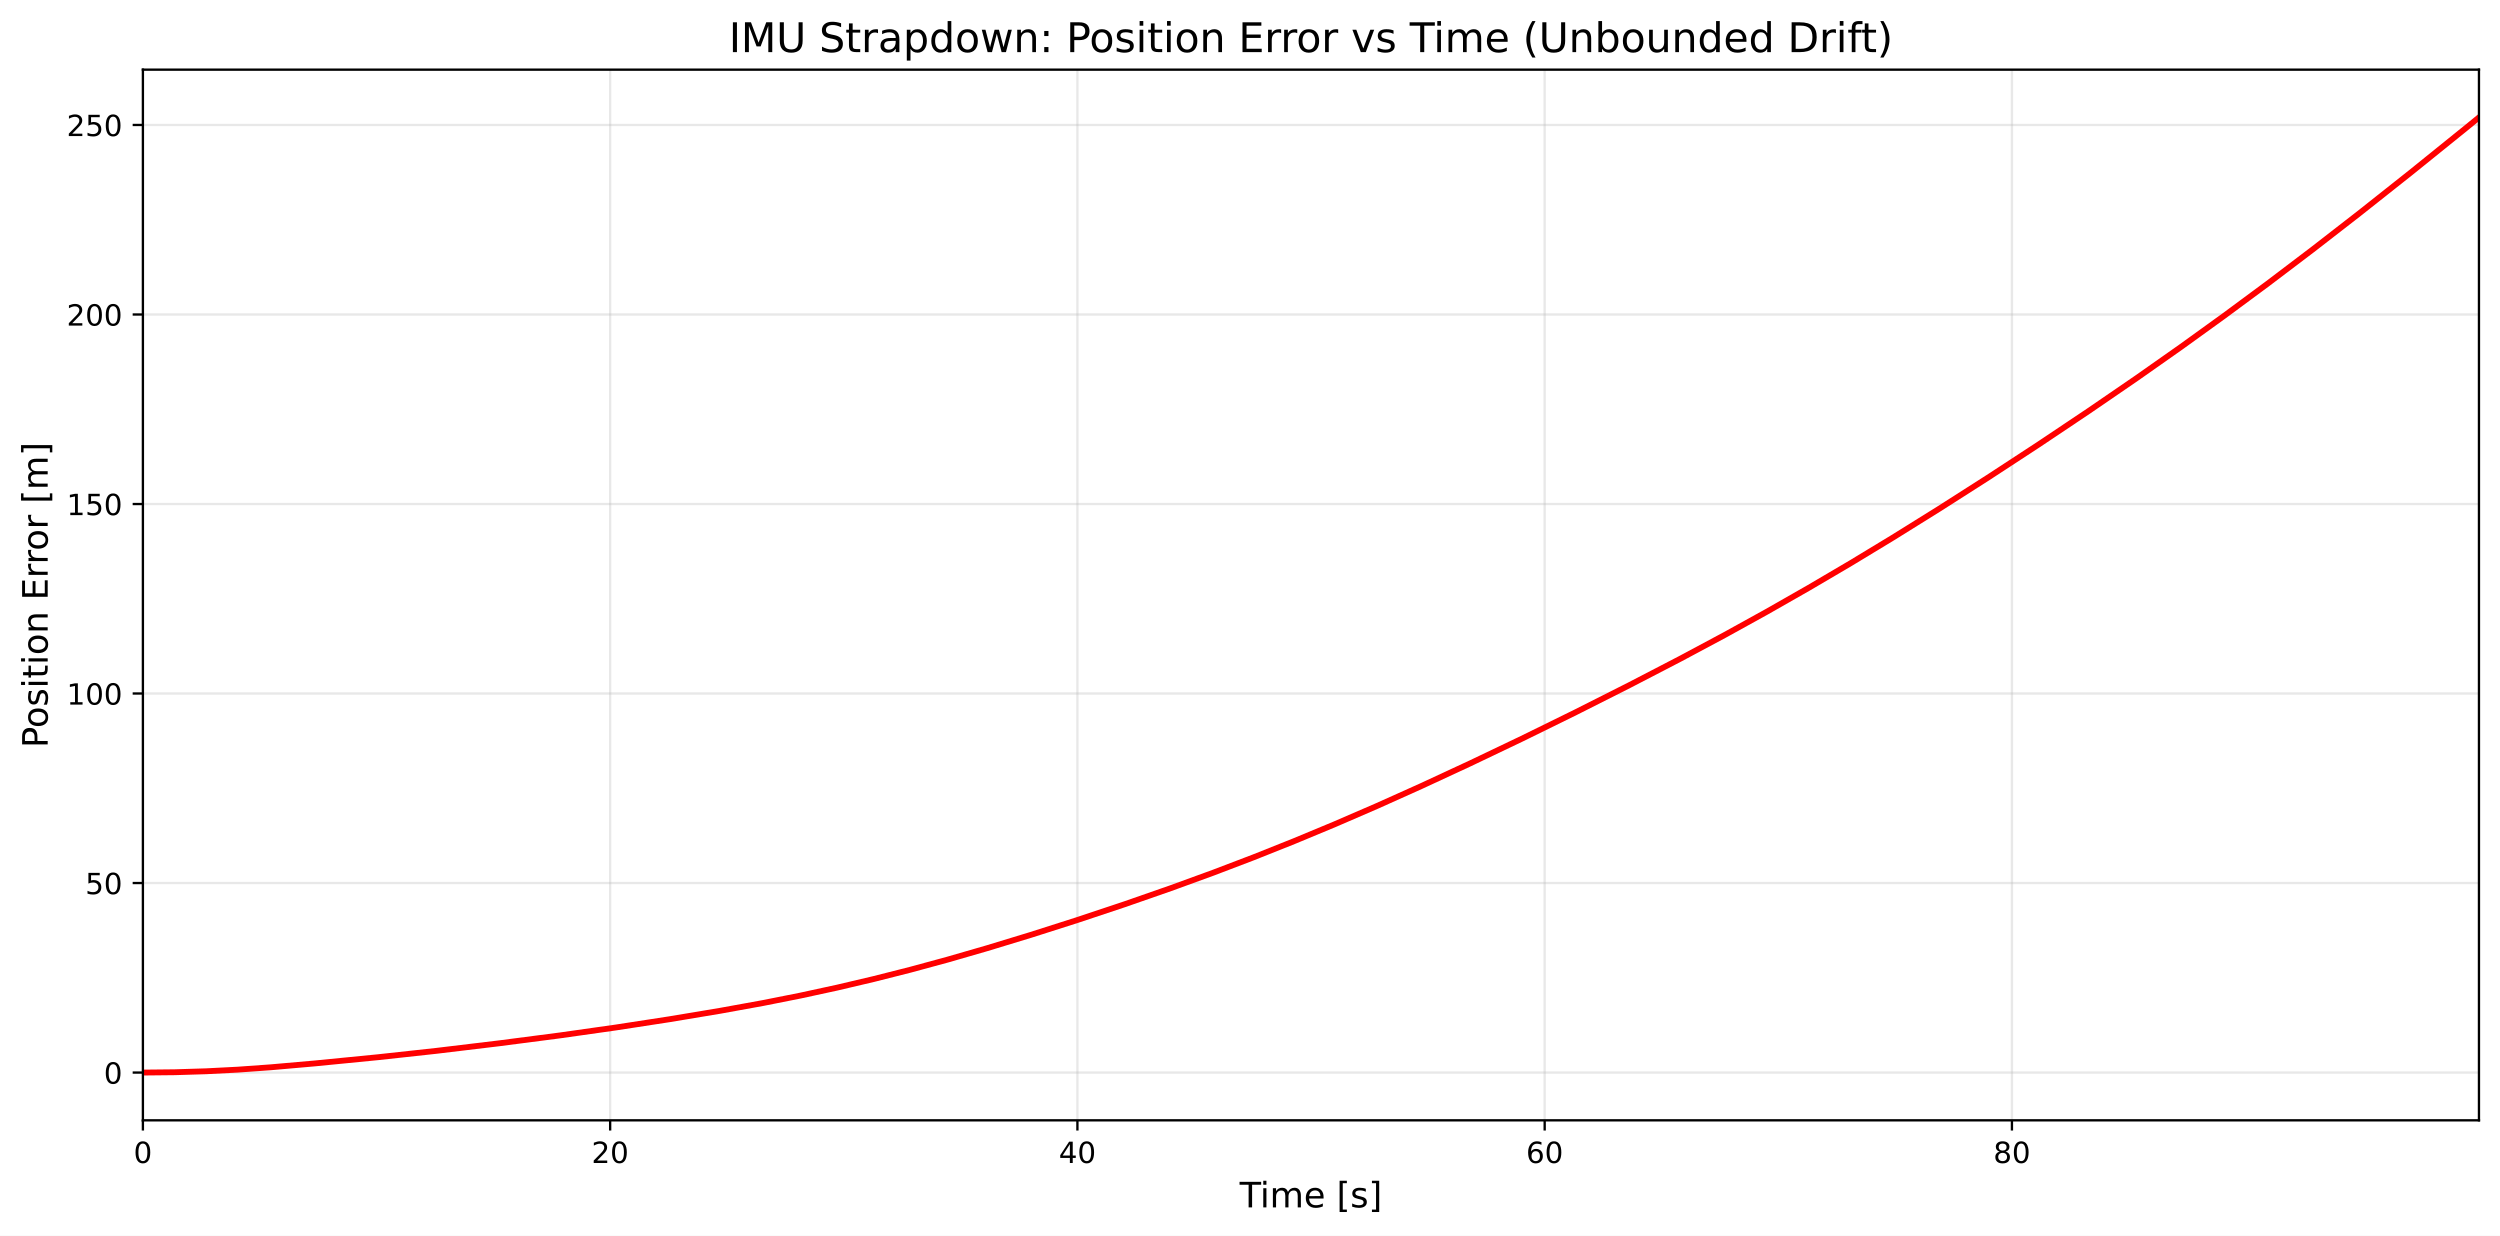
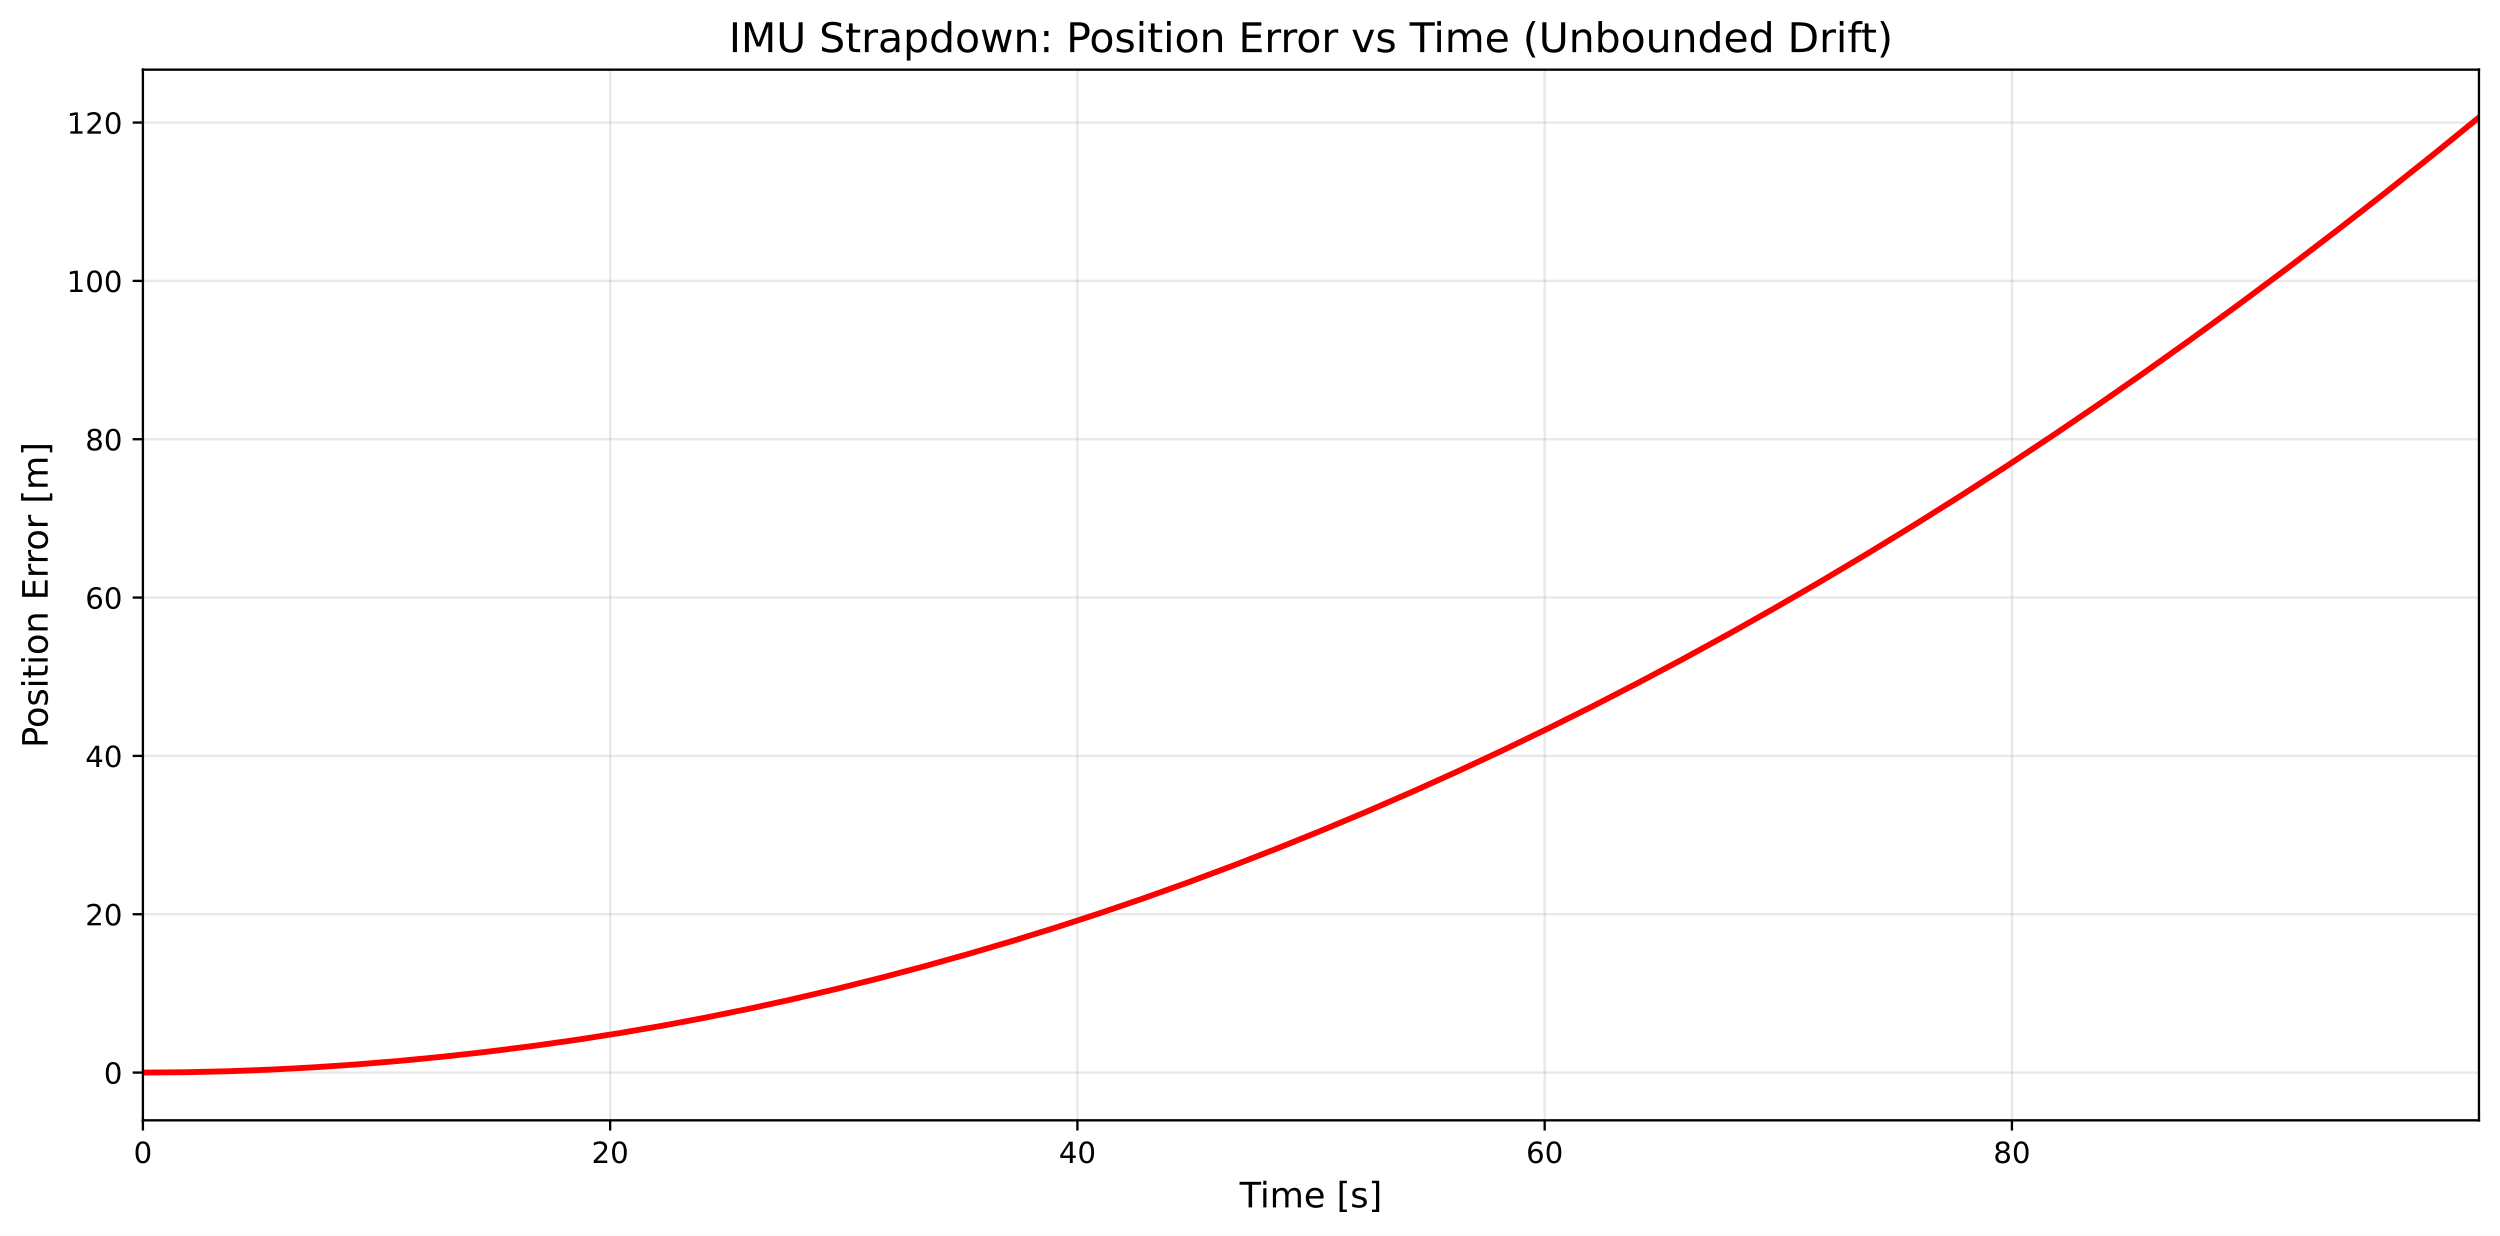
<svg xmlns="http://www.w3.org/2000/svg" xmlns:xlink="http://www.w3.org/1999/xlink" width="855.551pt" height="422.89pt" viewBox="0 0 855.551 422.89" version="1.1">
  <defs>
    <style type="text/css">*{stroke-linejoin: round; stroke-linecap: butt}</style>
  </defs>
  <g id="figure_1">
    <g id="patch_1">
      <path d="M 0 422.89  L 855.551 422.89  L 855.551 0  L 0 0  z " style="fill: #ffffff" />
    </g>
    <g id="axes_1">
      <g id="patch_2">
        <path d="M 48.901 383.398  L 848.351 383.398  L 848.351 23.838  L 48.901 23.838  z " style="fill: #ffffff" />
      </g>
      <g id="matplotlib.axis_1">
        <g id="xtick_1">
          <g id="line2d_1">
-             <path d="M 48.901 383.398  L 48.901 23.838  " clip-path="url(#pae8becf2b4)" style="fill: none; stroke: #b0b0b0; stroke-opacity: 0.3; stroke-width: 0.8; stroke-linecap: square" />
+             <path d="M 48.901 383.398  L 48.901 23.838  " clip-path="url(#p29dceba32c)" style="fill: none; stroke: #b0b0b0; stroke-opacity: 0.3; stroke-width: 0.8; stroke-linecap: square" />
          </g>
          <g id="line2d_2">
            <defs>
-               <path id="ma3793e464b" d="M 0 0  L 0 3.5  " style="stroke: #000000; stroke-width: 0.8" />
+               <path id="m35b9014c59" d="M 0 0  L 0 3.5  " style="stroke: #000000; stroke-width: 0.8" />
            </defs>
            <g>
-               <use xlink:href="#ma3793e464b" x="48.901" y="383.398" style="stroke: #000000; stroke-width: 0.8" />
+               <use xlink:href="#m35b9014c59" x="48.901" y="383.398" style="stroke: #000000; stroke-width: 0.8" />
            </g>
          </g>
          <g id="text_1">
            <g transform="translate(45.72 397.9962) scale(0.1 -0.1)">
              <defs>
                <path id="DejaVuSans-30" d="M 2034 4250  Q 1547 4250 1301 3770  Q 1056 3291 1056 2328  Q 1056 1369 1301 889  Q 1547 409 2034 409  Q 2525 409 2770 889  Q 3016 1369 3016 2328  Q 3016 3291 2770 3770  Q 2525 4250 2034 4250  z M 2034 4750  Q 2819 4750 3233 4129  Q 3647 3509 3647 2328  Q 3647 1150 3233 529  Q 2819 -91 2034 -91  Q 1250 -91 836 529  Q 422 1150 422 2328  Q 422 3509 836 4129  Q 1250 4750 2034 4750  z " transform="scale(0.015625)" />
              </defs>
              <use xlink:href="#DejaVuSans-30" />
            </g>
          </g>
        </g>
        <g id="xtick_2">
          <g id="line2d_3">
-             <path d="M 208.807 383.398  L 208.807 23.838  " clip-path="url(#pae8becf2b4)" style="fill: none; stroke: #b0b0b0; stroke-opacity: 0.3; stroke-width: 0.8; stroke-linecap: square" />
+             <path d="M 208.807 383.398  L 208.807 23.838  " clip-path="url(#p29dceba32c)" style="fill: none; stroke: #b0b0b0; stroke-opacity: 0.3; stroke-width: 0.8; stroke-linecap: square" />
          </g>
          <g id="line2d_4">
            <g>
-               <use xlink:href="#ma3793e464b" x="208.807" y="383.398" style="stroke: #000000; stroke-width: 0.8" />
+               <use xlink:href="#m35b9014c59" x="208.807" y="383.398" style="stroke: #000000; stroke-width: 0.8" />
            </g>
          </g>
          <g id="text_2">
            <g transform="translate(202.4447 397.9962) scale(0.1 -0.1)">
              <defs>
                <path id="DejaVuSans-32" d="M 1228 531  L 3431 531  L 3431 0  L 469 0  L 469 531  Q 828 903 1448 1529  Q 2069 2156 2228 2338  Q 2531 2678 2651 2914  Q 2772 3150 2772 3378  Q 2772 3750 2511 3984  Q 2250 4219 1831 4219  Q 1534 4219 1204 4116  Q 875 4013 500 3803  L 500 4441  Q 881 4594 1212 4672  Q 1544 4750 1819 4750  Q 2544 4750 2975 4387  Q 3406 4025 3406 3419  Q 3406 3131 3298 2873  Q 3191 2616 2906 2266  Q 2828 2175 2409 1742  Q 1991 1309 1228 531  z " transform="scale(0.015625)" />
              </defs>
              <use xlink:href="#DejaVuSans-32" />
              <use xlink:href="#DejaVuSans-30" transform="translate(63.62305 0)" />
            </g>
          </g>
        </g>
        <g id="xtick_3">
          <g id="line2d_5">
-             <path d="M 368.713 383.398  L 368.713 23.838  " clip-path="url(#pae8becf2b4)" style="fill: none; stroke: #b0b0b0; stroke-opacity: 0.3; stroke-width: 0.8; stroke-linecap: square" />
+             <path d="M 368.713 383.398  L 368.713 23.838  " clip-path="url(#p29dceba32c)" style="fill: none; stroke: #b0b0b0; stroke-opacity: 0.3; stroke-width: 0.8; stroke-linecap: square" />
          </g>
          <g id="line2d_6">
            <g>
-               <use xlink:href="#ma3793e464b" x="368.713" y="383.398" style="stroke: #000000; stroke-width: 0.8" />
+               <use xlink:href="#m35b9014c59" x="368.713" y="383.398" style="stroke: #000000; stroke-width: 0.8" />
            </g>
          </g>
          <g id="text_3">
            <g transform="translate(362.3507 397.9962) scale(0.1 -0.1)">
              <defs>
                <path id="DejaVuSans-34" d="M 2419 4116  L 825 1625  L 2419 1625  L 2419 4116  z M 2253 4666  L 3047 4666  L 3047 1625  L 3713 1625  L 3713 1100  L 3047 1100  L 3047 0  L 2419 0  L 2419 1100  L 313 1100  L 313 1709  L 2253 4666  z " transform="scale(0.015625)" />
              </defs>
              <use xlink:href="#DejaVuSans-34" />
              <use xlink:href="#DejaVuSans-30" transform="translate(63.62305 0)" />
            </g>
          </g>
        </g>
        <g id="xtick_4">
          <g id="line2d_7">
-             <path d="M 528.619 383.398  L 528.619 23.838  " clip-path="url(#pae8becf2b4)" style="fill: none; stroke: #b0b0b0; stroke-opacity: 0.3; stroke-width: 0.8; stroke-linecap: square" />
+             <path d="M 528.619 383.398  L 528.619 23.838  " clip-path="url(#p29dceba32c)" style="fill: none; stroke: #b0b0b0; stroke-opacity: 0.3; stroke-width: 0.8; stroke-linecap: square" />
          </g>
          <g id="line2d_8">
            <g>
-               <use xlink:href="#ma3793e464b" x="528.619" y="383.398" style="stroke: #000000; stroke-width: 0.8" />
+               <use xlink:href="#m35b9014c59" x="528.619" y="383.398" style="stroke: #000000; stroke-width: 0.8" />
            </g>
          </g>
          <g id="text_4">
            <g transform="translate(522.2567 397.9962) scale(0.1 -0.1)">
              <defs>
                <path id="DejaVuSans-36" d="M 2113 2584  Q 1688 2584 1439 2293  Q 1191 2003 1191 1497  Q 1191 994 1439 701  Q 1688 409 2113 409  Q 2538 409 2786 701  Q 3034 994 3034 1497  Q 3034 2003 2786 2293  Q 2538 2584 2113 2584  z M 3366 4563  L 3366 3988  Q 3128 4100 2886 4159  Q 2644 4219 2406 4219  Q 1781 4219 1451 3797  Q 1122 3375 1075 2522  Q 1259 2794 1537 2939  Q 1816 3084 2150 3084  Q 2853 3084 3261 2657  Q 3669 2231 3669 1497  Q 3669 778 3244 343  Q 2819 -91 2113 -91  Q 1303 -91 875 529  Q 447 1150 447 2328  Q 447 3434 972 4092  Q 1497 4750 2381 4750  Q 2619 4750 2861 4703  Q 3103 4656 3366 4563  z " transform="scale(0.015625)" />
              </defs>
              <use xlink:href="#DejaVuSans-36" />
              <use xlink:href="#DejaVuSans-30" transform="translate(63.62305 0)" />
            </g>
          </g>
        </g>
        <g id="xtick_5">
          <g id="line2d_9">
-             <path d="M 688.525 383.398  L 688.525 23.838  " clip-path="url(#pae8becf2b4)" style="fill: none; stroke: #b0b0b0; stroke-opacity: 0.3; stroke-width: 0.8; stroke-linecap: square" />
+             <path d="M 688.525 383.398  L 688.525 23.838  " clip-path="url(#p29dceba32c)" style="fill: none; stroke: #b0b0b0; stroke-opacity: 0.3; stroke-width: 0.8; stroke-linecap: square" />
          </g>
          <g id="line2d_10">
            <g>
-               <use xlink:href="#ma3793e464b" x="688.525" y="383.398" style="stroke: #000000; stroke-width: 0.8" />
+               <use xlink:href="#m35b9014c59" x="688.525" y="383.398" style="stroke: #000000; stroke-width: 0.8" />
            </g>
          </g>
          <g id="text_5">
            <g transform="translate(682.1627 397.9962) scale(0.1 -0.1)">
              <defs>
                <path id="DejaVuSans-38" d="M 2034 2216  Q 1584 2216 1326 1975  Q 1069 1734 1069 1313  Q 1069 891 1326 650  Q 1584 409 2034 409  Q 2484 409 2743 651  Q 3003 894 3003 1313  Q 3003 1734 2745 1975  Q 2488 2216 2034 2216  z M 1403 2484  Q 997 2584 770 2862  Q 544 3141 544 3541  Q 544 4100 942 4425  Q 1341 4750 2034 4750  Q 2731 4750 3128 4425  Q 3525 4100 3525 3541  Q 3525 3141 3298 2862  Q 3072 2584 2669 2484  Q 3125 2378 3379 2068  Q 3634 1759 3634 1313  Q 3634 634 3220 271  Q 2806 -91 2034 -91  Q 1263 -91 848 271  Q 434 634 434 1313  Q 434 1759 690 2068  Q 947 2378 1403 2484  z M 1172 3481  Q 1172 3119 1398 2916  Q 1625 2713 2034 2713  Q 2441 2713 2670 2916  Q 2900 3119 2900 3481  Q 2900 3844 2670 4047  Q 2441 4250 2034 4250  Q 1625 4250 1398 4047  Q 1172 3844 1172 3481  z " transform="scale(0.015625)" />
              </defs>
              <use xlink:href="#DejaVuSans-38" />
              <use xlink:href="#DejaVuSans-30" transform="translate(63.62305 0)" />
            </g>
          </g>
        </g>
        <g id="text_6">
          <g transform="translate(424.2316 413.1941) scale(0.12 -0.12)">
            <defs>
              <path id="DejaVuSans-54" d="M -19 4666  L 3928 4666  L 3928 4134  L 2272 4134  L 2272 0  L 1638 0  L 1638 4134  L -19 4134  L -19 4666  z " transform="scale(0.015625)" />
              <path id="DejaVuSans-69" d="M 603 3500  L 1178 3500  L 1178 0  L 603 0  L 603 3500  z M 603 4863  L 1178 4863  L 1178 4134  L 603 4134  L 603 4863  z " transform="scale(0.015625)" />
              <path id="DejaVuSans-6d" d="M 3328 2828  Q 3544 3216 3844 3400  Q 4144 3584 4550 3584  Q 5097 3584 5394 3201  Q 5691 2819 5691 2113  L 5691 0  L 5113 0  L 5113 2094  Q 5113 2597 4934 2840  Q 4756 3084 4391 3084  Q 3944 3084 3684 2787  Q 3425 2491 3425 1978  L 3425 0  L 2847 0  L 2847 2094  Q 2847 2600 2669 2842  Q 2491 3084 2119 3084  Q 1678 3084 1418 2786  Q 1159 2488 1159 1978  L 1159 0  L 581 0  L 581 3500  L 1159 3500  L 1159 2956  Q 1356 3278 1631 3431  Q 1906 3584 2284 3584  Q 2666 3584 2933 3390  Q 3200 3197 3328 2828  z " transform="scale(0.015625)" />
              <path id="DejaVuSans-65" d="M 3597 1894  L 3597 1613  L 953 1613  Q 991 1019 1311 708  Q 1631 397 2203 397  Q 2534 397 2845 478  Q 3156 559 3463 722  L 3463 178  Q 3153 47 2828 -22  Q 2503 -91 2169 -91  Q 1331 -91 842 396  Q 353 884 353 1716  Q 353 2575 817 3079  Q 1281 3584 2069 3584  Q 2775 3584 3186 3129  Q 3597 2675 3597 1894  z M 3022 2063  Q 3016 2534 2758 2815  Q 2500 3097 2075 3097  Q 1594 3097 1305 2825  Q 1016 2553 972 2059  L 3022 2063  z " transform="scale(0.015625)" />
              <path id="DejaVuSans-20" transform="scale(0.015625)" />
              <path id="DejaVuSans-5b" d="M 550 4863  L 1875 4863  L 1875 4416  L 1125 4416  L 1125 -397  L 1875 -397  L 1875 -844  L 550 -844  L 550 4863  z " transform="scale(0.015625)" />
              <path id="DejaVuSans-73" d="M 2834 3397  L 2834 2853  Q 2591 2978 2328 3040  Q 2066 3103 1784 3103  Q 1356 3103 1142 2972  Q 928 2841 928 2578  Q 928 2378 1081 2264  Q 1234 2150 1697 2047  L 1894 2003  Q 2506 1872 2764 1633  Q 3022 1394 3022 966  Q 3022 478 2636 193  Q 2250 -91 1575 -91  Q 1294 -91 989 -36  Q 684 19 347 128  L 347 722  Q 666 556 975 473  Q 1284 391 1588 391  Q 1994 391 2212 530  Q 2431 669 2431 922  Q 2431 1156 2273 1281  Q 2116 1406 1581 1522  L 1381 1569  Q 847 1681 609 1914  Q 372 2147 372 2553  Q 372 3047 722 3315  Q 1072 3584 1716 3584  Q 2034 3584 2315 3537  Q 2597 3491 2834 3397  z " transform="scale(0.015625)" />
              <path id="DejaVuSans-5d" d="M 1947 4863  L 1947 -844  L 622 -844  L 622 -397  L 1369 -397  L 1369 4416  L 622 4416  L 622 4863  L 1947 4863  z " transform="scale(0.015625)" />
            </defs>
            <use xlink:href="#DejaVuSans-54" />
            <use xlink:href="#DejaVuSans-69" transform="translate(57.95898 0)" />
            <use xlink:href="#DejaVuSans-6d" transform="translate(85.74219 0)" />
            <use xlink:href="#DejaVuSans-65" transform="translate(183.1543 0)" />
            <use xlink:href="#DejaVuSans-20" transform="translate(244.6777 0)" />
            <use xlink:href="#DejaVuSans-5b" transform="translate(276.4648 0)" />
            <use xlink:href="#DejaVuSans-73" transform="translate(315.4785 0)" />
            <use xlink:href="#DejaVuSans-5d" transform="translate(367.5781 0)" />
          </g>
        </g>
      </g>
      <g id="matplotlib.axis_2">
        <g id="ytick_1">
          <g id="line2d_11">
-             <path d="M 48.901 367.054  L 848.351 367.054  " clip-path="url(#pae8becf2b4)" style="fill: none; stroke: #b0b0b0; stroke-opacity: 0.3; stroke-width: 0.8; stroke-linecap: square" />
+             <path d="M 48.901 367.054  L 848.351 367.054  " clip-path="url(#p29dceba32c)" style="fill: none; stroke: #b0b0b0; stroke-opacity: 0.3; stroke-width: 0.8; stroke-linecap: square" />
          </g>
          <g id="line2d_12">
            <defs>
-               <path id="m3fdb5e8818" d="M 0 0  L -3.5 0  " style="stroke: #000000; stroke-width: 0.8" />
+               <path id="mb24ef4f42c" d="M 0 0  L -3.5 0  " style="stroke: #000000; stroke-width: 0.8" />
            </defs>
            <g>
-               <use xlink:href="#m3fdb5e8818" x="48.901" y="367.054" style="stroke: #000000; stroke-width: 0.8" />
+               <use xlink:href="#mb24ef4f42c" x="48.901" y="367.054" style="stroke: #000000; stroke-width: 0.8" />
            </g>
          </g>
          <g id="text_7">
            <g transform="translate(35.53875 370.8534) scale(0.1 -0.1)">
              <use xlink:href="#DejaVuSans-30" />
            </g>
          </g>
        </g>
        <g id="ytick_2">
          <g id="line2d_13">
-             <path d="M 48.901 302.197  L 848.351 302.197  " clip-path="url(#pae8becf2b4)" style="fill: none; stroke: #b0b0b0; stroke-opacity: 0.3; stroke-width: 0.8; stroke-linecap: square" />
+             <path d="M 48.901 312.871  L 848.351 312.871  " clip-path="url(#p29dceba32c)" style="fill: none; stroke: #b0b0b0; stroke-opacity: 0.3; stroke-width: 0.8; stroke-linecap: square" />
          </g>
          <g id="line2d_14">
            <g>
-               <use xlink:href="#m3fdb5e8818" x="48.901" y="302.197" style="stroke: #000000; stroke-width: 0.8" />
+               <use xlink:href="#mb24ef4f42c" x="48.901" y="312.871" style="stroke: #000000; stroke-width: 0.8" />
            </g>
          </g>
          <g id="text_8">
-             <g transform="translate(29.17625 305.9966) scale(0.1 -0.1)">
-               <defs>
-                 <path id="DejaVuSans-35" d="M 691 4666  L 3169 4666  L 3169 4134  L 1269 4134  L 1269 2991  Q 1406 3038 1543 3061  Q 1681 3084 1819 3084  Q 2600 3084 3056 2656  Q 3513 2228 3513 1497  Q 3513 744 3044 326  Q 2575 -91 1722 -91  Q 1428 -91 1123 -41  Q 819 9 494 109  L 494 744  Q 775 591 1075 516  Q 1375 441 1709 441  Q 2250 441 2565 725  Q 2881 1009 2881 1497  Q 2881 1984 2565 2268  Q 2250 2553 1709 2553  Q 1456 2553 1204 2497  Q 953 2441 691 2322  L 691 4666  z " transform="scale(0.015625)" />
-               </defs>
-               <use xlink:href="#DejaVuSans-35" />
+             <g transform="translate(29.17625 316.6701) scale(0.1 -0.1)">
+               <use xlink:href="#DejaVuSans-32" />
              <use xlink:href="#DejaVuSans-30" transform="translate(63.62305 0)" />
            </g>
          </g>
        </g>
        <g id="ytick_3">
          <g id="line2d_15">
-             <path d="M 48.901 237.341  L 848.351 237.341  " clip-path="url(#pae8becf2b4)" style="fill: none; stroke: #b0b0b0; stroke-opacity: 0.3; stroke-width: 0.8; stroke-linecap: square" />
+             <path d="M 48.901 258.688  L 848.351 258.688  " clip-path="url(#p29dceba32c)" style="fill: none; stroke: #b0b0b0; stroke-opacity: 0.3; stroke-width: 0.8; stroke-linecap: square" />
          </g>
          <g id="line2d_16">
            <g>
-               <use xlink:href="#m3fdb5e8818" x="48.901" y="237.341" style="stroke: #000000; stroke-width: 0.8" />
+               <use xlink:href="#mb24ef4f42c" x="48.901" y="258.688" style="stroke: #000000; stroke-width: 0.8" />
            </g>
          </g>
          <g id="text_9">
-             <g transform="translate(22.81375 241.1399) scale(0.1 -0.1)">
-               <defs>
-                 <path id="DejaVuSans-31" d="M 794 531  L 1825 531  L 1825 4091  L 703 3866  L 703 4441  L 1819 4666  L 2450 4666  L 2450 531  L 3481 531  L 3481 0  L 794 0  L 794 531  z " transform="scale(0.015625)" />
-               </defs>
-               <use xlink:href="#DejaVuSans-31" />
-               <use xlink:href="#DejaVuSans-30" transform="translate(63.62305 0)" />
-               <use xlink:href="#DejaVuSans-30" transform="translate(127.2461 0)" />
+             <g transform="translate(29.17625 262.4869) scale(0.1 -0.1)">
+               <use xlink:href="#DejaVuSans-34" />
+               <use xlink:href="#DejaVuSans-30" transform="translate(63.62305 0)" />
            </g>
          </g>
        </g>
        <g id="ytick_4">
          <g id="line2d_17">
-             <path d="M 48.901 172.484  L 848.351 172.484  " clip-path="url(#pae8becf2b4)" style="fill: none; stroke: #b0b0b0; stroke-opacity: 0.3; stroke-width: 0.8; stroke-linecap: square" />
+             <path d="M 48.901 204.504  L 848.351 204.504  " clip-path="url(#p29dceba32c)" style="fill: none; stroke: #b0b0b0; stroke-opacity: 0.3; stroke-width: 0.8; stroke-linecap: square" />
          </g>
          <g id="line2d_18">
            <g>
-               <use xlink:href="#m3fdb5e8818" x="48.901" y="172.484" style="stroke: #000000; stroke-width: 0.8" />
+               <use xlink:href="#mb24ef4f42c" x="48.901" y="204.504" style="stroke: #000000; stroke-width: 0.8" />
            </g>
          </g>
          <g id="text_10">
-             <g transform="translate(22.81375 176.2832) scale(0.1 -0.1)">
-               <use xlink:href="#DejaVuSans-31" />
-               <use xlink:href="#DejaVuSans-35" transform="translate(63.62305 0)" />
-               <use xlink:href="#DejaVuSans-30" transform="translate(127.2461 0)" />
+             <g transform="translate(29.17625 208.3036) scale(0.1 -0.1)">
+               <use xlink:href="#DejaVuSans-36" />
+               <use xlink:href="#DejaVuSans-30" transform="translate(63.62305 0)" />
            </g>
          </g>
        </g>
        <g id="ytick_5">
          <g id="line2d_19">
-             <path d="M 48.901 107.627  L 848.351 107.627  " clip-path="url(#pae8becf2b4)" style="fill: none; stroke: #b0b0b0; stroke-opacity: 0.3; stroke-width: 0.8; stroke-linecap: square" />
+             <path d="M 48.901 150.321  L 848.351 150.321  " clip-path="url(#p29dceba32c)" style="fill: none; stroke: #b0b0b0; stroke-opacity: 0.3; stroke-width: 0.8; stroke-linecap: square" />
          </g>
          <g id="line2d_20">
            <g>
-               <use xlink:href="#m3fdb5e8818" x="48.901" y="107.627" style="stroke: #000000; stroke-width: 0.8" />
+               <use xlink:href="#mb24ef4f42c" x="48.901" y="150.321" style="stroke: #000000; stroke-width: 0.8" />
            </g>
          </g>
          <g id="text_11">
-             <g transform="translate(22.81375 111.4264) scale(0.1 -0.1)">
-               <use xlink:href="#DejaVuSans-32" />
-               <use xlink:href="#DejaVuSans-30" transform="translate(63.62305 0)" />
-               <use xlink:href="#DejaVuSans-30" transform="translate(127.2461 0)" />
+             <g transform="translate(29.17625 154.1203) scale(0.1 -0.1)">
+               <use xlink:href="#DejaVuSans-38" />
+               <use xlink:href="#DejaVuSans-30" transform="translate(63.62305 0)" />
            </g>
          </g>
        </g>
        <g id="ytick_6">
          <g id="line2d_21">
-             <path d="M 48.901 42.77  L 848.351 42.77  " clip-path="url(#pae8becf2b4)" style="fill: none; stroke: #b0b0b0; stroke-opacity: 0.3; stroke-width: 0.8; stroke-linecap: square" />
+             <path d="M 48.901 96.138  L 848.351 96.138  " clip-path="url(#p29dceba32c)" style="fill: none; stroke: #b0b0b0; stroke-opacity: 0.3; stroke-width: 0.8; stroke-linecap: square" />
          </g>
          <g id="line2d_22">
            <g>
-               <use xlink:href="#m3fdb5e8818" x="48.901" y="42.77" style="stroke: #000000; stroke-width: 0.8" />
+               <use xlink:href="#mb24ef4f42c" x="48.901" y="96.138" style="stroke: #000000; stroke-width: 0.8" />
            </g>
          </g>
          <g id="text_12">
-             <g transform="translate(22.81375 46.56965) scale(0.1 -0.1)">
-               <use xlink:href="#DejaVuSans-32" />
-               <use xlink:href="#DejaVuSans-35" transform="translate(63.62305 0)" />
+             <g transform="translate(22.81375 99.93704) scale(0.1 -0.1)">
+               <defs>
+                 <path id="DejaVuSans-31" d="M 794 531  L 1825 531  L 1825 4091  L 703 3866  L 703 4441  L 1819 4666  L 2450 4666  L 2450 531  L 3481 531  L 3481 0  L 794 0  L 794 531  z " transform="scale(0.015625)" />
+               </defs>
+               <use xlink:href="#DejaVuSans-31" />
+               <use xlink:href="#DejaVuSans-30" transform="translate(63.62305 0)" />
              <use xlink:href="#DejaVuSans-30" transform="translate(127.2461 0)" />
            </g>
          </g>
        </g>
-         <g id="text_13">
+         <g id="ytick_7">
+           <g id="line2d_23">
+             <path d="M 48.901 41.955  L 848.351 41.955  " clip-path="url(#p29dceba32c)" style="fill: none; stroke: #b0b0b0; stroke-opacity: 0.3; stroke-width: 0.8; stroke-linecap: square" />
+           </g>
+           <g id="line2d_24">
+             <g>
+               <use xlink:href="#mb24ef4f42c" x="48.901" y="41.955" style="stroke: #000000; stroke-width: 0.8" />
+             </g>
+           </g>
+           <g id="text_13">
+             <g transform="translate(22.81375 45.75377) scale(0.1 -0.1)">
+               <use xlink:href="#DejaVuSans-31" />
+               <use xlink:href="#DejaVuSans-32" transform="translate(63.62305 0)" />
+               <use xlink:href="#DejaVuSans-30" transform="translate(127.2461 0)" />
+             </g>
+           </g>
+         </g>
+         <g id="text_14">
          <g transform="translate(16.31812 255.9369) rotate(-90) scale(0.12 -0.12)">
            <defs>
              <path id="DejaVuSans-50" d="M 1259 4147  L 1259 2394  L 2053 2394  Q 2494 2394 2734 2622  Q 2975 2850 2975 3272  Q 2975 3691 2734 3919  Q 2494 4147 2053 4147  L 1259 4147  z M 628 4666  L 2053 4666  Q 2838 4666 3239 4311  Q 3641 3956 3641 3272  Q 3641 2581 3239 2228  Q 2838 1875 2053 1875  L 1259 1875  L 1259 0  L 628 0  L 628 4666  z " transform="scale(0.015625)" />
              <path id="DejaVuSans-6f" d="M 1959 3097  Q 1497 3097 1228 2736  Q 959 2375 959 1747  Q 959 1119 1226 758  Q 1494 397 1959 397  Q 2419 397 2687 759  Q 2956 1122 2956 1747  Q 2956 2369 2687 2733  Q 2419 3097 1959 3097  z M 1959 3584  Q 2709 3584 3137 3096  Q 3566 2609 3566 1747  Q 3566 888 3137 398  Q 2709 -91 1959 -91  Q 1206 -91 779 398  Q 353 888 353 1747  Q 353 2609 779 3096  Q 1206 3584 1959 3584  z " transform="scale(0.015625)" />
              <path id="DejaVuSans-74" d="M 1172 4494  L 1172 3500  L 2356 3500  L 2356 3053  L 1172 3053  L 1172 1153  Q 1172 725 1289 603  Q 1406 481 1766 481  L 2356 481  L 2356 0  L 1766 0  Q 1100 0 847 248  Q 594 497 594 1153  L 594 3053  L 172 3053  L 172 3500  L 594 3500  L 594 4494  L 1172 4494  z " transform="scale(0.015625)" />
              <path id="DejaVuSans-6e" d="M 3513 2113  L 3513 0  L 2938 0  L 2938 2094  Q 2938 2591 2744 2837  Q 2550 3084 2163 3084  Q 1697 3084 1428 2787  Q 1159 2491 1159 1978  L 1159 0  L 581 0  L 581 3500  L 1159 3500  L 1159 2956  Q 1366 3272 1645 3428  Q 1925 3584 2291 3584  Q 2894 3584 3203 3211  Q 3513 2838 3513 2113  z " transform="scale(0.015625)" />
              <path id="DejaVuSans-45" d="M 628 4666  L 3578 4666  L 3578 4134  L 1259 4134  L 1259 2753  L 3481 2753  L 3481 2222  L 1259 2222  L 1259 531  L 3634 531  L 3634 0  L 628 0  L 628 4666  z " transform="scale(0.015625)" />
              <path id="DejaVuSans-72" d="M 2631 2963  Q 2534 3019 2420 3045  Q 2306 3072 2169 3072  Q 1681 3072 1420 2755  Q 1159 2438 1159 1844  L 1159 0  L 581 0  L 581 3500  L 1159 3500  L 1159 2956  Q 1341 3275 1631 3429  Q 1922 3584 2338 3584  Q 2397 3584 2469 3576  Q 2541 3569 2628 3553  L 2631 2963  z " transform="scale(0.015625)" />
            </defs>
            <use xlink:href="#DejaVuSans-50" />
            <use xlink:href="#DejaVuSans-6f" transform="translate(56.67773 0)" />
            <use xlink:href="#DejaVuSans-73" transform="translate(117.8594 0)" />
            <use xlink:href="#DejaVuSans-69" transform="translate(169.959 0)" />
            <use xlink:href="#DejaVuSans-74" transform="translate(197.7422 0)" />
            <use xlink:href="#DejaVuSans-69" transform="translate(236.9512 0)" />
            <use xlink:href="#DejaVuSans-6f" transform="translate(264.7344 0)" />
            <use xlink:href="#DejaVuSans-6e" transform="translate(325.916 0)" />
            <use xlink:href="#DejaVuSans-20" transform="translate(389.2949 0)" />
            <use xlink:href="#DejaVuSans-45" transform="translate(421.082 0)" />
            <use xlink:href="#DejaVuSans-72" transform="translate(484.2656 0)" />
            <use xlink:href="#DejaVuSans-72" transform="translate(523.6289 0)" />
            <use xlink:href="#DejaVuSans-6f" transform="translate(562.4922 0)" />
            <use xlink:href="#DejaVuSans-72" transform="translate(623.6738 0)" />
            <use xlink:href="#DejaVuSans-20" transform="translate(664.7871 0)" />
            <use xlink:href="#DejaVuSans-5b" transform="translate(696.5742 0)" />
            <use xlink:href="#DejaVuSans-6d" transform="translate(735.5879 0)" />
            <use xlink:href="#DejaVuSans-5d" transform="translate(833 0)" />
          </g>
        </g>
      </g>
-       <g id="line2d_23">
-         <path d="M 48.901 367.054  L 59.775 366.942  L 70.569 366.61  L 81.362 366.056  L 92.636 365.251  L 107.747 363.925  L 129.414 361.796  L 149.322 359.624  L 170.989 357.021  L 191.617 354.342  L 210.726 351.634  L 229.195 348.793  L 246.385 345.927  L 261.096 343.259  L 273.969 340.701  L 286.522 337.978  L 298.994 335.044  L 311.547 331.863  L 324.259 328.41  L 337.771 324.504  L 352.803 319.925  L 368.713 314.846  L 384.864 309.458  L 400.614 303.969  L 415.246 298.638  L 428.998 293.392  L 442.83 287.875  L 456.821 282.056  L 471.213 275.827  L 486.324 269.041  L 503.114 261.251  L 520.864 252.772  L 539.173 243.778  L 557.562 234.497  L 574.992 225.457  L 590.103 217.375  L 604.575 209.383  L 618.966 201.179  L 633.278 192.766  L 647.749 183.999  L 663.5 174.19  L 680.37 163.419  L 697.56 152.181  L 714.75 140.678  L 731.22 129.391  L 746.331 118.769  L 761.123 108.098  L 776.074 97.039  L 791.345 85.464  L 807.255 73.121  L 825.005 59.064  L 843.874 43.836  L 848.351 40.181  L 848.351 40.181  " clip-path="url(#pae8becf2b4)" style="fill: none; stroke: #ff0000; stroke-width: 2; stroke-linecap: square" />
+       <g id="line2d_25">
+         <path d="M 48.901 367.054  L 63.293 366.943  L 77.844 366.607  L 92.636 366.042  L 107.587 365.248  L 122.458 364.237  L 137.409 362.996  L 152.36 361.534  L 167.551 359.826  L 183.142 357.847  L 198.094 355.729  L 212.565 353.455  L 227.037 350.956  L 241.588 348.217  L 256.299 345.221  L 271.011 341.998  L 285.882 338.512  L 300.913 334.761  L 316.104 330.741  L 331.455 326.448  L 346.646 321.969  L 361.757 317.281  L 376.709 312.409  L 391.58 307.33  L 406.531 301.989  L 421.722 296.323  L 436.993 290.392  L 452.424 284.159  L 467.935 277.653  L 483.526 270.872  L 499.037 263.883  L 514.468 256.685  L 529.819 249.278  L 545.09 241.664  L 560.441 233.761  L 575.951 225.527  L 591.542 216.998  L 607.293 208.127  L 623.124 198.955  L 639.114 189.432  L 655.025 179.697  L 670.696 169.848  L 686.366 159.737  L 701.957 149.414  L 717.628 138.772  L 733.539 127.699  L 749.849 116.077  L 766.319 104.068  L 782.95 91.667  L 799.74 78.869  L 816.37 65.914  L 832.76 52.863  L 848.351 40.181  L 848.351 40.181  " clip-path="url(#p29dceba32c)" style="fill: none; stroke: #ff0000; stroke-width: 2; stroke-linecap: square" />
      </g>
      <g id="patch_3">
        <path d="M 48.901 383.398  L 48.901 23.838  " style="fill: none; stroke: #000000; stroke-width: 0.8; stroke-linejoin: miter; stroke-linecap: square" />
      </g>
      <g id="patch_4">
        <path d="M 848.351 383.398  L 848.351 23.838  " style="fill: none; stroke: #000000; stroke-width: 0.8; stroke-linejoin: miter; stroke-linecap: square" />
      </g>
      <g id="patch_5">
        <path d="M 48.901 383.398  L 848.351 383.398  " style="fill: none; stroke: #000000; stroke-width: 0.8; stroke-linejoin: miter; stroke-linecap: square" />
      </g>
      <g id="patch_6">
        <path d="M 48.901 23.838  L 848.351 23.838  " style="fill: none; stroke: #000000; stroke-width: 0.8; stroke-linejoin: miter; stroke-linecap: square" />
      </g>
-       <g id="text_14">
+       <g id="text_15">
        <g transform="translate(249.4402 17.83781) scale(0.14 -0.14)">
          <defs>
            <path id="DejaVuSans-49" d="M 628 4666  L 1259 4666  L 1259 0  L 628 0  L 628 4666  z " transform="scale(0.015625)" />
            <path id="DejaVuSans-4d" d="M 628 4666  L 1569 4666  L 2759 1491  L 3956 4666  L 4897 4666  L 4897 0  L 4281 0  L 4281 4097  L 3078 897  L 2444 897  L 1241 4097  L 1241 0  L 628 0  L 628 4666  z " transform="scale(0.015625)" />
            <path id="DejaVuSans-55" d="M 556 4666  L 1191 4666  L 1191 1831  Q 1191 1081 1462 751  Q 1734 422 2344 422  Q 2950 422 3222 751  Q 3494 1081 3494 1831  L 3494 4666  L 4128 4666  L 4128 1753  Q 4128 841 3676 375  Q 3225 -91 2344 -91  Q 1459 -91 1007 375  Q 556 841 556 1753  L 556 4666  z " transform="scale(0.015625)" />
            <path id="DejaVuSans-53" d="M 3425 4513  L 3425 3897  Q 3066 4069 2747 4153  Q 2428 4238 2131 4238  Q 1616 4238 1336 4038  Q 1056 3838 1056 3469  Q 1056 3159 1242 3001  Q 1428 2844 1947 2747  L 2328 2669  Q 3034 2534 3370 2195  Q 3706 1856 3706 1288  Q 3706 609 3251 259  Q 2797 -91 1919 -91  Q 1588 -91 1214 -16  Q 841 59 441 206  L 441 856  Q 825 641 1194 531  Q 1563 422 1919 422  Q 2459 422 2753 634  Q 3047 847 3047 1241  Q 3047 1584 2836 1778  Q 2625 1972 2144 2069  L 1759 2144  Q 1053 2284 737 2584  Q 422 2884 422 3419  Q 422 4038 858 4394  Q 1294 4750 2059 4750  Q 2388 4750 2728 4690  Q 3069 4631 3425 4513  z " transform="scale(0.015625)" />
            <path id="DejaVuSans-61" d="M 2194 1759  Q 1497 1759 1228 1600  Q 959 1441 959 1056  Q 959 750 1161 570  Q 1363 391 1709 391  Q 2188 391 2477 730  Q 2766 1069 2766 1631  L 2766 1759  L 2194 1759  z M 3341 1997  L 3341 0  L 2766 0  L 2766 531  Q 2569 213 2275 61  Q 1981 -91 1556 -91  Q 1019 -91 701 211  Q 384 513 384 1019  Q 384 1609 779 1909  Q 1175 2209 1959 2209  L 2766 2209  L 2766 2266  Q 2766 2663 2505 2880  Q 2244 3097 1772 3097  Q 1472 3097 1187 3025  Q 903 2953 641 2809  L 641 3341  Q 956 3463 1253 3523  Q 1550 3584 1831 3584  Q 2591 3584 2966 3190  Q 3341 2797 3341 1997  z " transform="scale(0.015625)" />
            <path id="DejaVuSans-70" d="M 1159 525  L 1159 -1331  L 581 -1331  L 581 3500  L 1159 3500  L 1159 2969  Q 1341 3281 1617 3432  Q 1894 3584 2278 3584  Q 2916 3584 3314 3078  Q 3713 2572 3713 1747  Q 3713 922 3314 415  Q 2916 -91 2278 -91  Q 1894 -91 1617 61  Q 1341 213 1159 525  z M 3116 1747  Q 3116 2381 2855 2742  Q 2594 3103 2138 3103  Q 1681 3103 1420 2742  Q 1159 2381 1159 1747  Q 1159 1113 1420 752  Q 1681 391 2138 391  Q 2594 391 2855 752  Q 3116 1113 3116 1747  z " transform="scale(0.015625)" />
            <path id="DejaVuSans-64" d="M 2906 2969  L 2906 4863  L 3481 4863  L 3481 0  L 2906 0  L 2906 525  Q 2725 213 2448 61  Q 2172 -91 1784 -91  Q 1150 -91 751 415  Q 353 922 353 1747  Q 353 2572 751 3078  Q 1150 3584 1784 3584  Q 2172 3584 2448 3432  Q 2725 3281 2906 2969  z M 947 1747  Q 947 1113 1208 752  Q 1469 391 1925 391  Q 2381 391 2643 752  Q 2906 1113 2906 1747  Q 2906 2381 2643 2742  Q 2381 3103 1925 3103  Q 1469 3103 1208 2742  Q 947 2381 947 1747  z " transform="scale(0.015625)" />
            <path id="DejaVuSans-77" d="M 269 3500  L 844 3500  L 1563 769  L 2278 3500  L 2956 3500  L 3675 769  L 4391 3500  L 4966 3500  L 4050 0  L 3372 0  L 2619 2869  L 1863 0  L 1184 0  L 269 3500  z " transform="scale(0.015625)" />
            <path id="DejaVuSans-3a" d="M 750 794  L 1409 794  L 1409 0  L 750 0  L 750 794  z M 750 3309  L 1409 3309  L 1409 2516  L 750 2516  L 750 3309  z " transform="scale(0.015625)" />
            <path id="DejaVuSans-76" d="M 191 3500  L 800 3500  L 1894 563  L 2988 3500  L 3597 3500  L 2284 0  L 1503 0  L 191 3500  z " transform="scale(0.015625)" />
            <path id="DejaVuSans-28" d="M 1984 4856  Q 1566 4138 1362 3434  Q 1159 2731 1159 2009  Q 1159 1288 1364 580  Q 1569 -128 1984 -844  L 1484 -844  Q 1016 -109 783 600  Q 550 1309 550 2009  Q 550 2706 781 3412  Q 1013 4119 1484 4856  L 1984 4856  z " transform="scale(0.015625)" />
            <path id="DejaVuSans-62" d="M 3116 1747  Q 3116 2381 2855 2742  Q 2594 3103 2138 3103  Q 1681 3103 1420 2742  Q 1159 2381 1159 1747  Q 1159 1113 1420 752  Q 1681 391 2138 391  Q 2594 391 2855 752  Q 3116 1113 3116 1747  z M 1159 2969  Q 1341 3281 1617 3432  Q 1894 3584 2278 3584  Q 2916 3584 3314 3078  Q 3713 2572 3713 1747  Q 3713 922 3314 415  Q 2916 -91 2278 -91  Q 1894 -91 1617 61  Q 1341 213 1159 525  L 1159 0  L 581 0  L 581 4863  L 1159 4863  L 1159 2969  z " transform="scale(0.015625)" />
            <path id="DejaVuSans-75" d="M 544 1381  L 544 3500  L 1119 3500  L 1119 1403  Q 1119 906 1312 657  Q 1506 409 1894 409  Q 2359 409 2629 706  Q 2900 1003 2900 1516  L 2900 3500  L 3475 3500  L 3475 0  L 2900 0  L 2900 538  Q 2691 219 2414 64  Q 2138 -91 1772 -91  Q 1169 -91 856 284  Q 544 659 544 1381  z M 1991 3584  L 1991 3584  z " transform="scale(0.015625)" />
            <path id="DejaVuSans-44" d="M 1259 4147  L 1259 519  L 2022 519  Q 2988 519 3436 956  Q 3884 1394 3884 2338  Q 3884 3275 3436 3711  Q 2988 4147 2022 4147  L 1259 4147  z M 628 4666  L 1925 4666  Q 3281 4666 3915 4102  Q 4550 3538 4550 2338  Q 4550 1131 3912 565  Q 3275 0 1925 0  L 628 0  L 628 4666  z " transform="scale(0.015625)" />
            <path id="DejaVuSans-66" d="M 2375 4863  L 2375 4384  L 1825 4384  Q 1516 4384 1395 4259  Q 1275 4134 1275 3809  L 1275 3500  L 2222 3500  L 2222 3053  L 1275 3053  L 1275 0  L 697 0  L 697 3053  L 147 3053  L 147 3500  L 697 3500  L 697 3744  Q 697 4328 969 4595  Q 1241 4863 1831 4863  L 2375 4863  z " transform="scale(0.015625)" />
            <path id="DejaVuSans-29" d="M 513 4856  L 1013 4856  Q 1481 4119 1714 3412  Q 1947 2706 1947 2009  Q 1947 1309 1714 600  Q 1481 -109 1013 -844  L 513 -844  Q 928 -128 1133 580  Q 1338 1288 1338 2009  Q 1338 2731 1133 3434  Q 928 4138 513 4856  z " transform="scale(0.015625)" />
          </defs>
          <use xlink:href="#DejaVuSans-49" />
          <use xlink:href="#DejaVuSans-4d" transform="translate(29.49219 0)" />
          <use xlink:href="#DejaVuSans-55" transform="translate(115.7715 0)" />
          <use xlink:href="#DejaVuSans-20" transform="translate(188.9648 0)" />
          <use xlink:href="#DejaVuSans-53" transform="translate(220.752 0)" />
          <use xlink:href="#DejaVuSans-74" transform="translate(284.2285 0)" />
          <use xlink:href="#DejaVuSans-72" transform="translate(323.4375 0)" />
          <use xlink:href="#DejaVuSans-61" transform="translate(364.5508 0)" />
          <use xlink:href="#DejaVuSans-70" transform="translate(425.8301 0)" />
          <use xlink:href="#DejaVuSans-64" transform="translate(489.3066 0)" />
          <use xlink:href="#DejaVuSans-6f" transform="translate(552.7832 0)" />
          <use xlink:href="#DejaVuSans-77" transform="translate(613.9648 0)" />
          <use xlink:href="#DejaVuSans-6e" transform="translate(695.752 0)" />
          <use xlink:href="#DejaVuSans-3a" transform="translate(759.1309 0)" />
          <use xlink:href="#DejaVuSans-20" transform="translate(792.8223 0)" />
          <use xlink:href="#DejaVuSans-50" transform="translate(824.6094 0)" />
          <use xlink:href="#DejaVuSans-6f" transform="translate(881.2871 0)" />
          <use xlink:href="#DejaVuSans-73" transform="translate(942.4688 0)" />
          <use xlink:href="#DejaVuSans-69" transform="translate(994.5684 0)" />
          <use xlink:href="#DejaVuSans-74" transform="translate(1022.352 0)" />
          <use xlink:href="#DejaVuSans-69" transform="translate(1061.561 0)" />
          <use xlink:href="#DejaVuSans-6f" transform="translate(1089.344 0)" />
          <use xlink:href="#DejaVuSans-6e" transform="translate(1150.525 0)" />
          <use xlink:href="#DejaVuSans-20" transform="translate(1213.904 0)" />
          <use xlink:href="#DejaVuSans-45" transform="translate(1245.691 0)" />
          <use xlink:href="#DejaVuSans-72" transform="translate(1308.875 0)" />
          <use xlink:href="#DejaVuSans-72" transform="translate(1348.238 0)" />
          <use xlink:href="#DejaVuSans-6f" transform="translate(1387.102 0)" />
          <use xlink:href="#DejaVuSans-72" transform="translate(1448.283 0)" />
          <use xlink:href="#DejaVuSans-20" transform="translate(1489.396 0)" />
          <use xlink:href="#DejaVuSans-76" transform="translate(1521.184 0)" />
          <use xlink:href="#DejaVuSans-73" transform="translate(1580.363 0)" />
          <use xlink:href="#DejaVuSans-20" transform="translate(1632.463 0)" />
          <use xlink:href="#DejaVuSans-54" transform="translate(1664.25 0)" />
          <use xlink:href="#DejaVuSans-69" transform="translate(1722.209 0)" />
          <use xlink:href="#DejaVuSans-6d" transform="translate(1749.992 0)" />
          <use xlink:href="#DejaVuSans-65" transform="translate(1847.404 0)" />
          <use xlink:href="#DejaVuSans-20" transform="translate(1908.928 0)" />
          <use xlink:href="#DejaVuSans-28" transform="translate(1940.715 0)" />
          <use xlink:href="#DejaVuSans-55" transform="translate(1979.729 0)" />
          <use xlink:href="#DejaVuSans-6e" transform="translate(2052.922 0)" />
          <use xlink:href="#DejaVuSans-62" transform="translate(2116.301 0)" />
          <use xlink:href="#DejaVuSans-6f" transform="translate(2179.777 0)" />
          <use xlink:href="#DejaVuSans-75" transform="translate(2240.959 0)" />
          <use xlink:href="#DejaVuSans-6e" transform="translate(2304.338 0)" />
          <use xlink:href="#DejaVuSans-64" transform="translate(2367.717 0)" />
          <use xlink:href="#DejaVuSans-65" transform="translate(2431.193 0)" />
          <use xlink:href="#DejaVuSans-64" transform="translate(2492.717 0)" />
          <use xlink:href="#DejaVuSans-20" transform="translate(2556.193 0)" />
          <use xlink:href="#DejaVuSans-44" transform="translate(2587.98 0)" />
          <use xlink:href="#DejaVuSans-72" transform="translate(2664.982 0)" />
          <use xlink:href="#DejaVuSans-69" transform="translate(2706.096 0)" />
          <use xlink:href="#DejaVuSans-66" transform="translate(2733.879 0)" />
          <use xlink:href="#DejaVuSans-74" transform="translate(2767.334 0)" />
          <use xlink:href="#DejaVuSans-29" transform="translate(2806.543 0)" />
        </g>
      </g>
    </g>
  </g>
  <defs>
-     <clipPath id="pae8becf2b4">
+     <clipPath id="p29dceba32c">
      <rect x="48.901" y="23.838" width="799.45" height="359.56" />
    </clipPath>
  </defs>
</svg>
